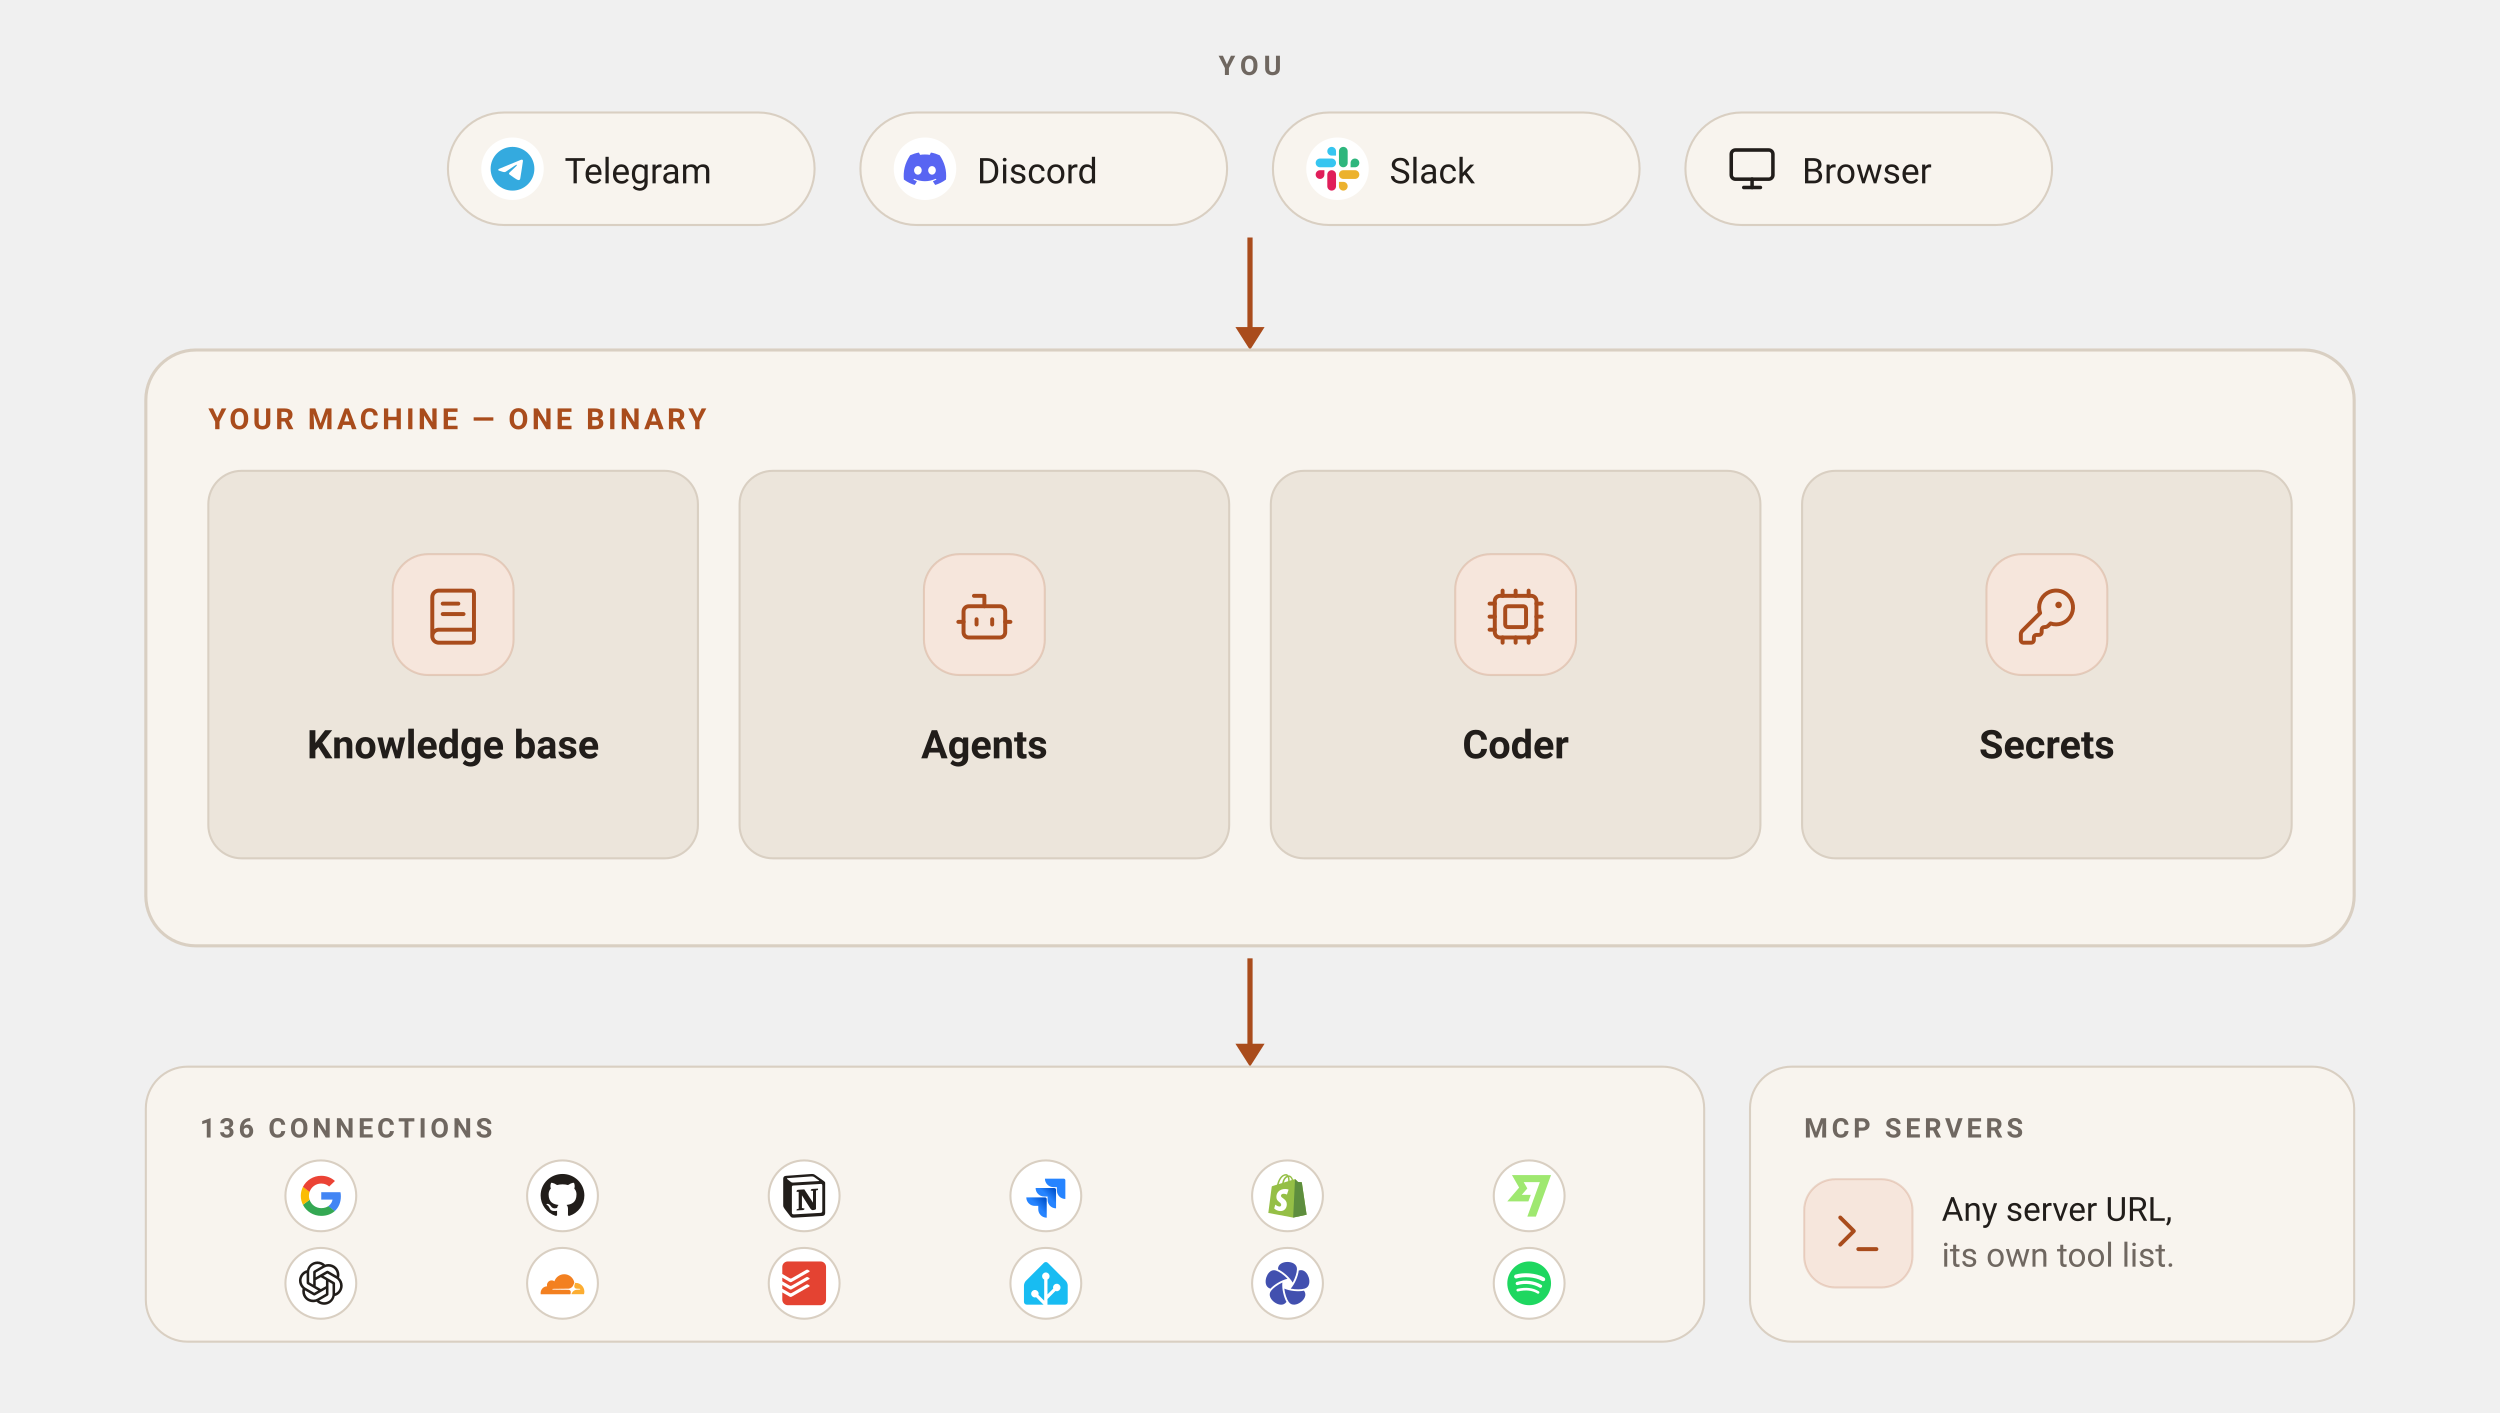
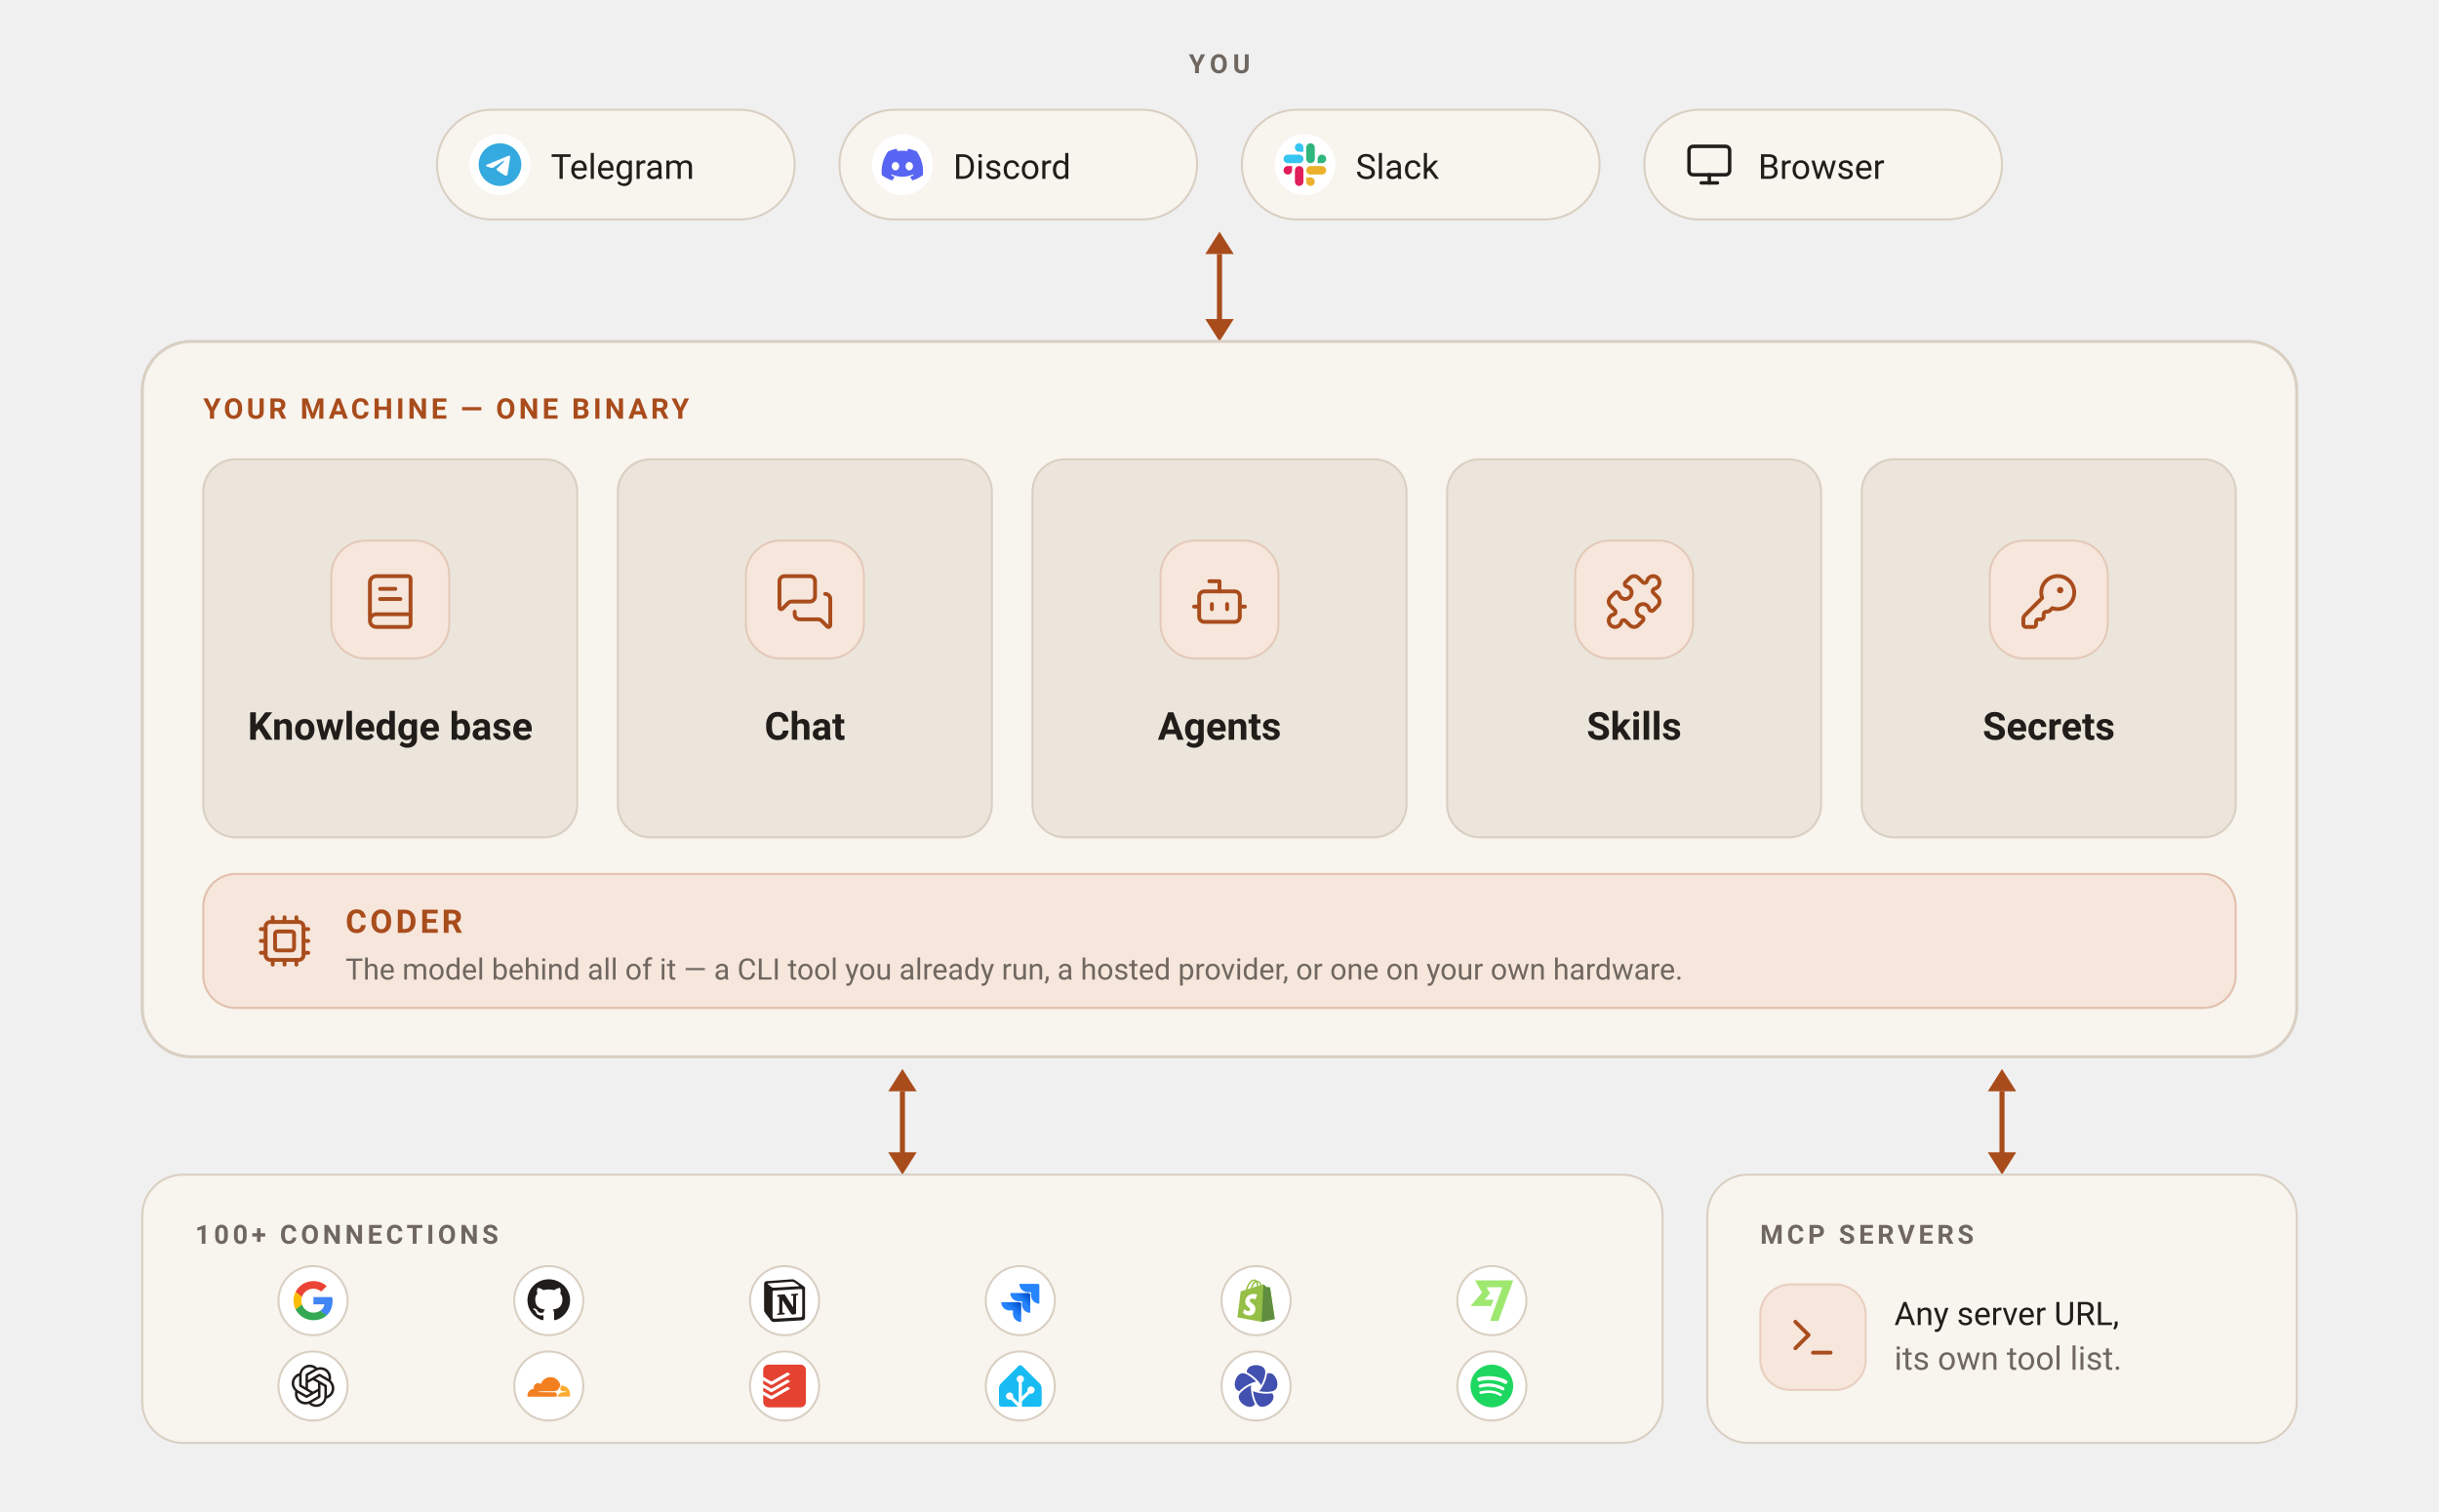
- <svg xmlns="http://www.w3.org/2000/svg" xmlns:xlink="http://www.w3.org/1999/xlink" viewBox="0 0 1200 678" width="1200" height="678" role="img" aria-labelledby="rookery-architecture-telegram-di">
+ <svg xmlns="http://www.w3.org/2000/svg" xmlns:xlink="http://www.w3.org/1999/xlink" viewBox="0 0 1200 744" width="1200" height="744" role="img" aria-labelledby="rookery-architecture-telegram-di">
  <g font-family="ui-sans-serif, system-ui, -apple-system, 'Segoe UI', Roboto, Helvetica, Arial, sans-serif">
    <text x="600" y="36" font-size="13" fill="#6f6760" font-weight="600" text-anchor="middle" letter-spacing="2.4">YOU</text>
    <rect x="215" y="54" width="176" height="54" rx="27.0" fill="#f8f4ee" stroke="#d9cfc2" />
    <circle cx="246" cy="81.0" r="15" fill="#ffffff" />
    <g transform="translate(235.5 70.5) scale(0.042)" color="#211d1a" fill="none">
      <path d="M250 500c138.071 0 250-111.929 250-250S388.071 0 250 0 0 111.929 0 250s111.929 250 250 250z" fill="#34aadf" />
      <path d="M104.047 247.832s125-51.3 168.352-69.364c16.619-7.225 72.977-30.347 72.977-30.347s26.012-10.115 23.844 14.451c-.723 10.116-6.503 45.52-12.283 83.815-8.671 54.191-18.064 113.439-18.064 113.439s-1.445 16.619-13.728 19.509-32.515-10.115-36.127-13.006c-2.891-2.167-54.191-34.682-72.977-50.578-5.058-4.335-10.838-13.005.722-23.121 26.012-23.844 57.081-53.468 75.867-72.254 8.671-8.671 17.341-28.902-18.786-4.336-51.3 35.405-101.878 68.642-101.878 68.642s-11.561 7.225-33.237.722c-21.677-6.502-46.966-15.173-46.966-15.173s-17.34-10.838 12.284-22.399z" fill="#fff" />
    </g>
    <text x="271" y="88" font-size="17" fill="#211d1a">Telegram</text>
    <rect x="413" y="54" width="176" height="54" rx="27.0" fill="#f8f4ee" stroke="#d9cfc2" />
    <circle cx="444" cy="81.0" r="15" fill="#ffffff" />
    <g transform="translate(433.77 73.23) scale(0.02549)" color="#211d1a">
      <path d="m678.27 51.62c90.35 132.84 134.97 282.68 118.29 455.18-.07.73-.45 1.4-1.05 1.84-68.42 50.24-134.71 80.73-200.07 100.95a2.55 2.55 0 0 1 -2.81-.95c-15.1-21.01-28.82-43.16-40.84-66.42-.69-1.37-.06-3.02 1.36-3.56 21.79-8.21 42.51-18.05 62.44-29.7 1.57-.92 1.67-3.17.22-4.25-4.23-3.14-8.42-6.44-12.43-9.74-.75-.61-1.76-.73-2.61-.32-129.39 59.75-271.13 59.75-402.05 0-.85-.38-1.86-.25-2.59.35-4 3.3-8.2 6.57-12.39 9.71-1.45 1.08-1.33 3.33.25 4.25 19.93 11.43 40.65 21.49 62.41 29.74 1.41.54 2.08 2.15 1.38 3.52-11.76 23.29-25.48 45.44-40.86 66.45-.67.85-1.77 1.24-2.81.92-65.05-20.22-131.34-50.71-199.76-100.95-.57-.44-.98-1.14-1.04-1.87-13.94-149.21 14.47-300.29 118.18-455.18.25-.41.63-.73 1.07-.92 51.03-23.42 105.7-40.65 162.84-50.49 1.04-.16 2.08.32 2.62 1.24 7.06 12.5 15.13 28.53 20.59 41.63 60.23-9.2 121.4-9.2 182.89 0 5.46-12.82 13.25-29.13 20.28-41.63a2.47 2.47 0 0 1 2.62-1.24c57.17 9.87 111.84 27.1 162.83 50.49.45.19.82.51 1.04.95zm-339.04 283.7c.63-44.11-31.53-80.61-71.9-80.61-40.04 0-71.89 36.18-71.89 80.61 0 44.42 32.48 80.6 71.89 80.6 40.05 0 71.9-36.18 71.9-80.6zm265.82 0c.63-44.11-31.53-80.61-71.89-80.61-40.05 0-71.9 36.18-71.9 80.61 0 44.42 32.48 80.6 71.9 80.6 40.36 0 71.89-36.18 71.89-80.6z" fill="#5865f2" />
    </g>
    <text x="469" y="88" font-size="17" fill="#211d1a">Discord</text>
    <rect x="611" y="54" width="176" height="54" rx="27.0" fill="#f8f4ee" stroke="#d9cfc2" />
    <circle cx="642" cy="81.0" r="15" fill="#ffffff" />
    <g transform="translate(631.52 70.5) scale(0.00856)" color="#211d1a">
      <g clip-rule="evenodd" fill-rule="evenodd">
        <path d="m897.4 0c-135.3.1-244.8 109.9-244.7 245.2-.1 135.3 109.5 245.1 244.8 245.2h244.8v-245.1c.1-135.3-109.5-245.1-244.9-245.3.1 0 .1 0 0 0m0 654h-652.6c-135.3.1-244.9 109.9-244.8 245.2-.2 135.3 109.4 245.1 244.7 245.3h652.7c135.3-.1 244.9-109.9 244.8-245.2.1-135.4-109.5-245.2-244.8-245.3z" fill="#36c5f0" />
        <path d="m2447.6 899.2c.1-135.3-109.5-245.1-244.8-245.2-135.3.1-244.9 109.9-244.8 245.2v245.3h244.8c135.3-.1 244.9-109.9 244.8-245.3zm-652.7 0v-654c.1-135.2-109.4-245-244.7-245.2-135.3.1-244.9 109.9-244.8 245.2v654c-.2 135.3 109.4 245.1 244.7 245.3 135.3-.1 244.9-109.9 244.8-245.3z" fill="#2eb67d" />
        <path d="m1550.1 2452.5c135.3-.1 244.9-109.9 244.8-245.2.1-135.3-109.5-245.1-244.8-245.2h-244.8v245.2c-.1 135.2 109.5 245 244.8 245.2zm0-654.1h652.7c135.3-.1 244.9-109.9 244.8-245.2.2-135.3-109.4-245.1-244.7-245.3h-652.7c-135.3.1-244.9 109.9-244.8 245.2-.1 135.4 109.4 245.2 244.7 245.3z" fill="#ecb22e" />
        <path d="m0 1553.2c-.1 135.3 109.5 245.1 244.8 245.2 135.3-.1 244.9-109.9 244.8-245.2v-245.2h-244.8c-135.3.1-244.9 109.9-244.8 245.2zm652.7 0v654c-.2 135.3 109.4 245.1 244.7 245.3 135.3-.1 244.9-109.9 244.8-245.2v-653.9c.2-135.3-109.4-245.1-244.7-245.3-135.4 0-244.9 109.8-244.8 245.1 0 0 0 .1 0 0" fill="#e01e5a" />
      </g>
    </g>
    <text x="667" y="88" font-size="17" fill="#211d1a">Slack</text>
    <rect x="809" y="54" width="176" height="54" rx="27.0" fill="#f8f4ee" stroke="#d9cfc2" />
    <g transform="translate(829 69) scale(1)" fill="none" stroke="#211d1a" color="#211d1a" stroke-width="1.700" stroke-linecap="round" stroke-linejoin="round">
      <rect width="20" height="14" x="2" y="3" rx="2" />
      <line x1="8" x2="16" y1="21" y2="21" />
      <line x1="12" x2="12" y1="17" y2="21" />
    </g>
    <text x="865" y="88" font-size="17" fill="#211d1a">Browser</text>
-     <path d="M600 114V159" stroke="#a94c1c" stroke-width="2.5" />
-     <path d="M593 157l7 11 7-11z" fill="#a94c1c" />
-     <rect x="70" y="168" width="1060" height="286" rx="24" fill="#f8f4ee" stroke="#d9cfc2" stroke-width="1.5" />
+     <path d="M600 125V159" stroke="#a94c1c" stroke-width="2.5" />
+     <path d="M593 157l7 11 7 -11z" fill="#a94c1c" />
+     <path d="M593 125l7 -11 7 11z" fill="#a94c1c" />
+     <rect x="70" y="168" width="1060" height="352" rx="24" fill="#f8f4ee" stroke="#d9cfc2" stroke-width="1.5" />
    <text x="100" y="206" font-size="14" fill="#a94c1c" font-weight="600" letter-spacing="1.6">YOUR MACHINE — ONE BINARY</text>
-     <rect x="100" y="226" width="235" height="186" rx="16" fill="#ece5db" stroke="#d9cfc2" />
-     <rect x="188.5" y="266" width="58" height="58" rx="17" fill="#f6e6dc" stroke="#a94c1c" stroke-opacity="0.18" />
-     <g transform="translate(202.5 281) scale(1.25)" fill="none" stroke="#a94c1c" color="#a94c1c" stroke-width="1.520" stroke-linecap="round" stroke-linejoin="round">
+     <rect x="100" y="226" width="184" height="186" rx="16" fill="#ece5db" stroke="#d9cfc2" />
+     <rect x="163" y="266" width="58" height="58" rx="17" fill="#f6e6dc" stroke="#a94c1c" stroke-opacity="0.18" />
+     <g transform="translate(177 281) scale(1.25)" fill="none" stroke="#a94c1c" color="#a94c1c" stroke-width="1.520" stroke-linecap="round" stroke-linejoin="round">
      <path d="M4 19.5v-15A2.5 2.5 0 0 1 6.5 2H19a1 1 0 0 1 1 1v18a1 1 0 0 1-1 1H6.5a1 1 0 0 1 0-5H20" />
      <path d="M8 11h8" />
      <path d="M8 7h6" />
    </g>
-     <text x="217.5" y="364" font-size="19" fill="#211d1a" font-weight="600" text-anchor="middle">Knowledge base</text>
-     <rect x="355" y="226" width="235" height="186" rx="16" fill="#ece5db" stroke="#d9cfc2" />
-     <rect x="443.5" y="266" width="58" height="58" rx="17" fill="#f6e6dc" stroke="#a94c1c" stroke-opacity="0.18" />
-     <g transform="translate(457.5 281) scale(1.25)" fill="none" stroke="#a94c1c" color="#a94c1c" stroke-width="1.520" stroke-linecap="round" stroke-linejoin="round">
+     <text x="192" y="364" font-size="19" fill="#211d1a" font-weight="600" text-anchor="middle">Knowledge base</text>
+     <rect x="304" y="226" width="184" height="186" rx="16" fill="#ece5db" stroke="#d9cfc2" />
+     <rect x="367" y="266" width="58" height="58" rx="17" fill="#f6e6dc" stroke="#a94c1c" stroke-opacity="0.18" />
+     <g transform="translate(381 281) scale(1.25)" fill="none" stroke="#a94c1c" color="#a94c1c" stroke-width="1.520" stroke-linecap="round" stroke-linejoin="round">
+       <path d="M16 10a2 2 0 0 1-2 2H6.828a2 2 0 0 0-1.414.586l-2.202 2.202A.71.71 0 0 1 2 14.286V4a2 2 0 0 1 2-2h10a2 2 0 0 1 2 2z" />
+       <path d="M20 9a2 2 0 0 1 2 2v10.286a.71.71 0 0 1-1.212.502l-2.202-2.202A2 2 0 0 0 17.172 19H10a2 2 0 0 1-2-2v-1" />
+     </g>
+     <text x="396" y="364" font-size="19" fill="#211d1a" font-weight="600" text-anchor="middle">Chat</text>
+     <rect x="508" y="226" width="184" height="186" rx="16" fill="#ece5db" stroke="#d9cfc2" />
+     <rect x="571" y="266" width="58" height="58" rx="17" fill="#f6e6dc" stroke="#a94c1c" stroke-opacity="0.18" />
+     <g transform="translate(585 281) scale(1.25)" fill="none" stroke="#a94c1c" color="#a94c1c" stroke-width="1.520" stroke-linecap="round" stroke-linejoin="round">
      <path d="M12 8V4H8" />
      <rect width="16" height="12" x="4" y="8" rx="2" />
      <path d="M2 14h2" />
      <path d="M20 14h2" />
      <path d="M15 13v2" />
      <path d="M9 13v2" />
    </g>
-     <text x="472.5" y="364" font-size="19" fill="#211d1a" font-weight="600" text-anchor="middle">Agents</text>
-     <rect x="610" y="226" width="235" height="186" rx="16" fill="#ece5db" stroke="#d9cfc2" />
-     <rect x="698.5" y="266" width="58" height="58" rx="17" fill="#f6e6dc" stroke="#a94c1c" stroke-opacity="0.18" />
-     <g transform="translate(712.5 281) scale(1.25)" fill="none" stroke="#a94c1c" color="#a94c1c" stroke-width="1.520" stroke-linecap="round" stroke-linejoin="round">
+     <text x="600" y="364" font-size="19" fill="#211d1a" font-weight="600" text-anchor="middle">Agents</text>
+     <rect x="712" y="226" width="184" height="186" rx="16" fill="#ece5db" stroke="#d9cfc2" />
+     <rect x="775" y="266" width="58" height="58" rx="17" fill="#f6e6dc" stroke="#a94c1c" stroke-opacity="0.18" />
+     <g transform="translate(789 281) scale(1.25)" fill="none" stroke="#a94c1c" color="#a94c1c" stroke-width="1.520" stroke-linecap="round" stroke-linejoin="round">
+       <path d="M15.39 4.39a1 1 0 0 0 1.68-.474 2.5 2.5 0 1 1 3.014 3.015 1 1 0 0 0-.474 1.68l1.683 1.682a2.414 2.414 0 0 1 0 3.414L19.61 15.39a1 1 0 0 1-1.68-.474 2.5 2.5 0 1 0-3.014 3.015 1 1 0 0 1 .474 1.68l-1.683 1.682a2.414 2.414 0 0 1-3.414 0L8.61 19.61a1 1 0 0 0-1.68.474 2.5 2.5 0 1 1-3.014-3.015 1 1 0 0 0 .474-1.68l-1.683-1.682a2.414 2.414 0 0 1 0-3.414L4.39 8.61a1 1 0 0 1 1.68.474 2.5 2.5 0 1 0 3.014-3.015 1 1 0 0 1-.474-1.68l1.683-1.682a2.414 2.414 0 0 1 3.414 0z" />
+     </g>
+     <text x="804" y="364" font-size="19" fill="#211d1a" font-weight="600" text-anchor="middle">Skills</text>
+     <rect x="916" y="226" width="184" height="186" rx="16" fill="#ece5db" stroke="#d9cfc2" />
+     <rect x="979" y="266" width="58" height="58" rx="17" fill="#f6e6dc" stroke="#a94c1c" stroke-opacity="0.18" />
+     <g transform="translate(993 281) scale(1.25)" fill="none" stroke="#a94c1c" color="#a94c1c" stroke-width="1.520" stroke-linecap="round" stroke-linejoin="round">
+       <path d="M2.586 17.414A2 2 0 0 0 2 18.828V21a1 1 0 0 0 1 1h3a1 1 0 0 0 1-1v-1a1 1 0 0 1 1-1h1a1 1 0 0 0 1-1v-1a1 1 0 0 1 1-1h.172a2 2 0 0 0 1.414-.586l.814-.814a6.5 6.5 0 1 0-4-4z" />
+       <circle cx="16.5" cy="7.5" r=".5" fill="currentColor" />
+     </g>
+     <text x="1008" y="364" font-size="19" fill="#211d1a" font-weight="600" text-anchor="middle">Secrets</text>
+     <rect x="100" y="430" width="1000" height="66" rx="16" fill="#f6e6dc" stroke="#a94c1c" stroke-opacity="0.28" />
+     <g transform="translate(126 449) scale(1.1667)" fill="none" stroke="#a94c1c" color="#a94c1c" stroke-width="1.629" stroke-linecap="round" stroke-linejoin="round">
      <path d="M12 20v2" />
      <path d="M12 2v2" />
      <path d="M17 20v2" />
      <path d="M17 2v2" />
      <path d="M2 12h2" />
      <path d="M2 17h2" />
      <path d="M2 7h2" />
      <path d="M20 12h2" />
      <path d="M20 17h2" />
      <path d="M20 7h2" />
      <path d="M7 20v2" />
      <path d="M7 2v2" />
      <rect x="4" y="4" width="16" height="16" rx="2" />
      <rect x="8" y="8" width="8" height="8" rx="1" />
    </g>
-     <text x="727.5" y="364" font-size="19" fill="#211d1a" font-weight="600" text-anchor="middle">Coder</text>
-     <rect x="865" y="226" width="235" height="186" rx="16" fill="#ece5db" stroke="#d9cfc2" />
-     <rect x="953.5" y="266" width="58" height="58" rx="17" fill="#f6e6dc" stroke="#a94c1c" stroke-opacity="0.18" />
-     <g transform="translate(967.5 281) scale(1.25)" fill="none" stroke="#a94c1c" color="#a94c1c" stroke-width="1.520" stroke-linecap="round" stroke-linejoin="round">
-       <path d="M2.586 17.414A2 2 0 0 0 2 18.828V21a1 1 0 0 0 1 1h3a1 1 0 0 0 1-1v-1a1 1 0 0 1 1-1h1a1 1 0 0 0 1-1v-1a1 1 0 0 1 1-1h.172a2 2 0 0 0 1.414-.586l.814-.814a6.5 6.5 0 1 0-4-4z" />
-       <circle cx="16.5" cy="7.5" r=".5" fill="currentColor" />
-     </g>
-     <text x="982.5" y="364" font-size="19" fill="#211d1a" font-weight="600" text-anchor="middle">Secrets</text>
-     <path d="M600 460V503" stroke="#a94c1c" stroke-width="2.5" />
-     <path d="M593 501l7 11 7-11z" fill="#a94c1c" />
-     <rect x="70" y="512" width="748" height="132" rx="20" fill="#f8f4ee" stroke="#d9cfc2" />
-     <text x="96" y="546" font-size="13" fill="#6f6760" font-weight="600" letter-spacing="1.8">136 CONNECTIONS</text>
-     <circle cx="154" cy="574" r="17" fill="#ffffff" stroke="#d9cfc2" />
-     <g transform="translate(143.5 563.5) scale(0.875)" color="#211d1a">
+     <text x="170" y="459" font-size="16" fill="#a94c1c" font-weight="600" letter-spacing="1.6">CODER</text>
+     <text x="170" y="482" font-size="14.5" fill="#6f6760">The model behind all of it — a CLI tool you already run, a hosted provider, or one on your own hardware.</text>
+     <path d="M444 537V569" stroke="#a94c1c" stroke-width="2.5" />
+     <path d="M437 567l7 11 7 -11z" fill="#a94c1c" />
+     <path d="M437 537l7 -11 7 11z" fill="#a94c1c" />
+     <path d="M985 537V569" stroke="#a94c1c" stroke-width="2.5" />
+     <path d="M978 567l7 11 7 -11z" fill="#a94c1c" />
+     <path d="M978 537l7 -11 7 11z" fill="#a94c1c" />
+     <rect x="70" y="578" width="748" height="132" rx="20" fill="#f8f4ee" stroke="#d9cfc2" />
+     <text x="96" y="612" font-size="13" fill="#6f6760" font-weight="600" letter-spacing="1.8">100+ CONNECTIONS</text>
+     <circle cx="154" cy="640" r="17" fill="#ffffff" stroke="#d9cfc2" />
+     <g transform="translate(143.5 629.5) scale(0.875)" color="#211d1a">
      <path d="M23 12.245c0-.905-.075-1.565-.236-2.25h-10.54v4.083h6.186c-.124 1.014-.797 2.542-2.294 3.569l-.021.136 3.332 2.53.23.022C21.779 18.417 23 15.593 23 12.245z" fill="#4285F4" />
      <path d="M12.225 23c3.03 0 5.574-.978 7.433-2.665l-3.542-2.688c-.948.648-2.22 1.1-3.891 1.1a6.745 6.745 0 01-6.386-4.572l-.132.011-3.465 2.628-.045.124C4.043 20.531 7.835 23 12.225 23z" fill="#34A853" />
      <path d="M5.84 14.175A6.65 6.65 0 015.463 12c0-.758.138-1.491.361-2.175l-.006-.147-3.508-2.67-.115.054A10.831 10.831 0 001 12c0 1.772.436 3.447 1.197 4.938l3.642-2.763z" fill="#FBBC05" />
      <path d="M12.225 5.253c2.108 0 3.529.892 4.34 1.638l3.167-3.031C17.787 2.088 15.255 1 12.225 1 7.834 1 4.043 3.469 2.197 7.062l3.63 2.763a6.77 6.77 0 016.398-4.572z" fill="#EB4335" />
    </g>
-     <circle cx="270" cy="574" r="17" fill="#ffffff" stroke="#d9cfc2" />
-     <g transform="translate(259.5 563.5) scale(0.875)" color="#211d1a" fill="currentColor" fill-rule="evenodd">
+     <circle cx="270" cy="640" r="17" fill="#ffffff" stroke="#d9cfc2" />
+     <g transform="translate(259.5 629.5) scale(0.875)" color="#211d1a" fill="currentColor" fill-rule="evenodd">
      <path d="M12 0c6.63 0 12 5.276 12 11.79-.001 5.067-3.29 9.567-8.175 11.187-.6.118-.825-.25-.825-.56 0-.398.015-1.665.015-3.242 0-1.105-.375-1.813-.81-2.181 2.67-.295 5.475-1.297 5.475-5.822 0-1.297-.465-2.344-1.23-3.169.12-.295.54-1.503-.12-3.125 0 0-1.005-.324-3.3 1.209a11.32 11.32 0 00-3-.398c-1.02 0-2.04.133-3 .398-2.295-1.518-3.3-1.209-3.3-1.209-.66 1.622-.24 2.83-.12 3.125-.765.825-1.23 1.887-1.23 3.169 0 4.51 2.79 5.527 5.46 5.822-.345.294-.66.81-.765 1.577-.69.31-2.415.81-3.495-.973-.225-.354-.9-1.223-1.845-1.209-1.005.015-.405.56.015.781.51.28 1.095 1.327 1.23 1.666.24.663 1.02 1.93 4.035 1.385 0 .988.015 1.916.015 2.196 0 .31-.225.664-.825.56C3.303 21.374-.003 16.867 0 11.791 0 5.276 5.37 0 12 0z" />
    </g>
-     <circle cx="386" cy="574" r="17" fill="#ffffff" stroke="#d9cfc2" />
-     <g transform="translate(375.5 563.5) scale(0.875)" color="#211d1a" fill="currentColor" fill-rule="evenodd">
+     <circle cx="386" cy="640" r="17" fill="#ffffff" stroke="#d9cfc2" />
+     <g transform="translate(375.5 629.5) scale(0.875)" color="#211d1a" fill="currentColor" fill-rule="evenodd">
      <path clip-rule="evenodd" d="M15.257.055l-13.31.98C.874 1.128.5 1.83.5 2.667v14.559c0 .654.233 1.213.794 1.96l3.129 4.06c.513.653.98.794 1.962.745l15.457-.932c1.307-.093 1.681-.7 1.681-1.727V4.954c0-.53-.21-.684-.829-1.135l-.106-.078L18.34.755c-1.027-.746-1.45-.84-3.083-.7zm-8.521 4.63c-1.263.086-1.549.105-2.266-.477L2.647 2.76c-.186-.187-.092-.42.375-.466l12.796-.933c1.074-.094 1.634.28 2.054.606l2.195 1.587c.093.047.326.326.047.326l-13.216.794-.162.01zM5.263 21.193V7.287c0-.606.187-.886.748-.933l15.176-.886c.515-.047.748.28.748.886v13.81c0 .609-.093 1.122-.934 1.168l-14.523.84c-.842.047-1.215-.232-1.215-.98zm14.338-13.16c.093.422 0 .842-.422.89l-.699.139v10.264c-.608.327-1.168.513-1.635.513-.747 0-.934-.232-1.495-.932l-4.576-7.185v6.952l1.448.327s0 .84-1.169.84l-3.221.186c-.094-.187 0-.654.327-.747l.84-.232V9.853L7.832 9.76c-.093-.42.14-1.026.794-1.073l3.456-.232 4.763 7.279v-6.44l-1.214-.14c-.094-.513.28-.887.747-.933l3.223-.187z" />
    </g>
-     <circle cx="502" cy="574" r="17" fill="#ffffff" stroke="#d9cfc2" />
-     <g transform="translate(492.62 565.75) scale(0.07344)" color="#211d1a">
+     <circle cx="502" cy="640" r="17" fill="#ffffff" stroke="#d9cfc2" />
+     <g transform="translate(492.62 631.75) scale(0.07344)" color="#211d1a">
      <linearGradient id="jira-a">
        <stop offset=".18" stop-color="#0052cc" />
        <stop offset="1" stop-color="#2684ff" />
      </linearGradient>
      <linearGradient id="jira-b" x1="98.031%" x2="58.888%" xlink:href="#jira-a" y1=".161%" y2="40.766%" />
      <linearGradient id="jira-c" x1="100.665%" x2="55.402%" xlink:href="#jira-a" y1=".455%" y2="44.727%" />
      <path d="M244.658 0H121.707a55.502 55.502 0 0 0 55.502 55.502h22.649V77.37c.02 30.625 24.841 55.447 55.466 55.467V10.666C255.324 4.777 250.55 0 244.658 0z" fill="#2684ff" />
      <path d="M183.822 61.262H60.872c.019 30.625 24.84 55.447 55.466 55.467h22.649v21.938c.039 30.625 24.877 55.43 55.502 55.43V71.93c0-5.891-4.776-10.667-10.667-10.667z" fill="url(#jira-b)" />
      <path d="M122.951 122.489H0c0 30.653 24.85 55.502 55.502 55.502h22.72v21.867c.02 30.597 24.798 55.408 55.396 55.466V133.156c0-5.891-4.776-10.667-10.667-10.667z" fill="url(#jira-c)" />
    </g>
-     <circle cx="618" cy="574" r="17" fill="#ffffff" stroke="#d9cfc2" />
-     <g transform="translate(608.79 563.5) scale(0.07192)" color="#211d1a">
+     <circle cx="618" cy="640" r="17" fill="#ffffff" stroke="#d9cfc2" />
+     <g transform="translate(608.79 629.5) scale(0.07192)" color="#211d1a">
      <path d="M223.774 57.34c-.201-1.46-1.48-2.268-2.537-2.357-1.055-.088-23.383-1.743-23.383-1.743s-15.507-15.395-17.209-17.099c-1.703-1.703-5.029-1.185-6.32-.805-.19.056-3.388 1.043-8.678 2.68-5.18-14.906-14.322-28.604-30.405-28.604-.444 0-.901.018-1.358.044C129.31 3.407 123.644.779 118.75.779c-37.465 0-55.364 46.835-60.976 70.635-14.558 4.511-24.9 7.718-26.221 8.133-8.126 2.549-8.383 2.805-9.45 10.462C21.3 95.806.038 260.235.038 260.235l165.678 31.042 89.77-19.42S223.973 58.8 223.775 57.34zM156.49 40.848l-14.019 4.339c.005-.988.01-1.96.01-3.023 0-9.264-1.286-16.723-3.349-22.636 8.287 1.04 13.806 10.469 17.358 21.32zm-27.638-19.483c2.304 5.773 3.802 14.058 3.802 25.238 0 .572-.005 1.095-.01 1.624-9.117 2.824-19.024 5.89-28.953 8.966 5.575-21.516 16.025-31.908 25.161-35.828zm-11.131-10.537c1.617 0 3.246.549 4.805 1.622-12.007 5.65-24.877 19.88-30.312 48.297l-22.886 7.088C75.694 46.16 90.81 10.828 117.72 10.828z" fill="#95BF46" />
      <path d="M221.237 54.983c-1.055-.088-23.383-1.743-23.383-1.743s-15.507-15.395-17.209-17.099c-.637-.634-1.496-.959-2.394-1.099l-12.527 256.233 89.762-19.418S223.972 58.8 223.774 57.34c-.201-1.46-1.48-2.268-2.537-2.357" fill="#5E8E3E" />
      <path d="M135.242 104.585l-11.069 32.926s-9.698-5.176-21.586-5.176c-17.428 0-18.305 10.937-18.305 13.693 0 15.038 39.2 20.8 39.2 56.024 0 27.713-17.577 45.558-41.277 45.558-28.44 0-42.984-17.7-42.984-17.7l7.615-25.16s14.95 12.835 27.565 12.835c8.243 0 11.596-6.49 11.596-11.232 0-19.616-32.16-20.491-32.16-52.724 0-27.129 19.472-53.382 58.778-53.382 15.145 0 22.627 4.338 22.627 4.338" fill="#FFF" />
    </g>
-     <circle cx="734" cy="574" r="17" fill="#ffffff" stroke="#d9cfc2" />
-     <g transform="translate(723.5 563.5) scale(0.875)" color="#211d1a">
+     <circle cx="734" cy="640" r="17" fill="#ffffff" stroke="#d9cfc2" />
+     <g transform="translate(723.5 629.5) scale(0.875)" color="#211d1a">
      <path fill="#9FE870" d="M6.488 7.469 0 15.05h11.585l1.301-3.576H7.922l3.033-3.507.01-.092L8.993 4.48h8.873l-6.878 18.925h4.706L24 .595H2.543l3.945 6.874Z" />
    </g>
-     <circle cx="154" cy="616" r="17" fill="#ffffff" stroke="#d9cfc2" />
-     <g transform="translate(143.5 605.5) scale(0.875)" color="#211d1a" fill="currentColor" fill-rule="evenodd">
+     <circle cx="154" cy="682" r="17" fill="#ffffff" stroke="#d9cfc2" />
+     <g transform="translate(143.5 671.5) scale(0.875)" color="#211d1a" fill="currentColor" fill-rule="evenodd">
      <path d="M9.205 8.658v-2.26c0-.19.072-.333.238-.428l4.543-2.616c.619-.357 1.356-.523 2.117-.523 2.854 0 4.662 2.212 4.662 4.566 0 .167 0 .357-.024.547l-4.71-2.759a.797.797 0 00-.856 0l-5.97 3.473zm10.609 8.8V12.06c0-.333-.143-.57-.429-.737l-5.97-3.473 1.95-1.118a.433.433 0 01.476 0l4.543 2.617c1.309.76 2.189 2.378 2.189 3.948 0 1.808-1.07 3.473-2.76 4.163zM7.802 12.703l-1.95-1.142c-.167-.095-.239-.238-.239-.428V5.899c0-2.545 1.95-4.472 4.591-4.472 1 0 1.927.333 2.712.928L8.23 5.067c-.285.166-.428.404-.428.737v6.898zM12 15.128l-2.795-1.57v-3.33L12 8.658l2.795 1.57v3.33L12 15.128zm1.796 7.23c-1 0-1.927-.332-2.712-.927l4.686-2.712c.285-.166.428-.404.428-.737v-6.898l1.974 1.142c.167.095.238.238.238.428v5.233c0 2.545-1.974 4.472-4.614 4.472zm-5.637-5.303l-4.544-2.617c-1.308-.761-2.188-2.378-2.188-3.948A4.482 4.482 0 014.21 6.327v5.423c0 .333.143.571.428.738l5.947 3.449-1.95 1.118a.432.432 0 01-.476 0zm-.262 3.9c-2.688 0-4.662-2.021-4.662-4.519 0-.19.024-.38.047-.57l4.686 2.71c.286.167.571.167.856 0l5.97-3.448v2.26c0 .19-.07.333-.237.428l-4.543 2.616c-.619.357-1.356.523-2.117.523zm5.899 2.83a5.947 5.947 0 005.827-4.756C22.287 18.339 24 15.84 24 13.296c0-1.665-.713-3.282-1.998-4.448.119-.5.19-.999.19-1.498 0-3.401-2.759-5.947-5.946-5.947-.642 0-1.26.095-1.88.31A5.962 5.962 0 0010.205 0a5.947 5.947 0 00-5.827 4.757C1.713 5.447 0 7.945 0 10.49c0 1.666.713 3.283 1.998 4.448-.119.5-.19 1-.19 1.499 0 3.401 2.759 5.946 5.946 5.946.642 0 1.26-.095 1.88-.309a5.96 5.96 0 004.162 1.713z" />
    </g>
-     <circle cx="270" cy="616" r="17" fill="#ffffff" stroke="#d9cfc2" />
-     <g transform="translate(259.5 605.5) scale(0.875)" color="#211d1a">
+     <circle cx="270" cy="682" r="17" fill="#ffffff" stroke="#d9cfc2" />
+     <g transform="translate(259.5 671.5) scale(0.875)" color="#211d1a">
      <path d="M16.493 17.4c.135-.52.08-.983-.161-1.338-.215-.328-.592-.519-1.05-.519l-8.663-.109a.148.148 0 01-.135-.082c-.027-.054-.027-.109-.027-.163.027-.082.108-.164.189-.164l8.744-.11c1.05-.054 2.153-.9 2.556-1.937l.511-1.31c.027-.055.027-.11.027-.164C17.92 8.91 15.66 7 12.942 7c-2.503 0-4.628 1.638-5.381 3.903a2.432 2.432 0 00-1.803-.491c-1.21.109-2.153 1.092-2.287 2.32-.027.328 0 .628.054.9C1.56 13.688 0 15.326 0 17.319c0 .19.027.355.027.545 0 .082.08.137.161.137h15.983c.08 0 .188-.055.215-.164l.107-.437" fill="#F38020" />
      <path d="M19.238 11.75h-.242c-.054 0-.108.054-.135.109l-.35 1.2c-.134.52-.08.983.162 1.338.215.328.592.518 1.05.518l1.855.11c.054 0 .108.027.135.082.027.054.027.109.027.163-.027.082-.108.164-.188.164l-1.91.11c-1.05.054-2.153.9-2.557 1.937l-.134.355c-.027.055.026.137.107.137h6.592c.081 0 .162-.055.162-.137.107-.41.188-.846.188-1.31-.027-2.62-2.153-4.777-4.762-4.777" fill="#FCAD32" />
    </g>
-     <circle cx="386" cy="616" r="17" fill="#ffffff" stroke="#d9cfc2" />
-     <g transform="translate(375.5 605.5) scale(0.875)" color="#211d1a">
+     <circle cx="386" cy="682" r="17" fill="#ffffff" stroke="#d9cfc2" />
+     <g transform="translate(375.5 671.5) scale(0.875)" color="#211d1a">
      <path fill="#E44332" d="M21 0H3C1.35 0 0 1.35 0 3v3.858s3.854 2.24 4.098 2.38c.31.18.694.177 1.004 0 .26-.147 8.02-4.608 8.136-4.675.279-.161.58-.107.748-.01.164.097.606.348.84.48.232.134.221.502.013.622l-9.712 5.59c-.346.2-.69.204-1.048.002C3.478 10.907.998 9.463 0 8.882v2.02l4.098 2.38c.31.18.694.177 1.004 0 .26-.147 8.02-4.609 8.136-4.676.279-.16.58-.106.748-.008.164.096.606.347.84.48.232.133.221.5.013.62-.208.121-9.288 5.346-9.712 5.59-.346.2-.69.205-1.048.002C3.478 14.951.998 13.506 0 12.926v2.02l4.098 2.38c.31.18.694.177 1.004 0 .26-.147 8.02-4.609 8.136-4.676.279-.16.58-.106.748-.009.164.097.606.348.84.48.232.133.221.502.013.622l-9.712 5.59c-.346.199-.69.204-1.048.001C3.478 18.994.998 17.55 0 16.97V21c0 1.65 1.35 3 3 3h18c1.65 0 3-1.35 3-3V3c0-1.65-1.35-3-3-3z" />
    </g>
-     <circle cx="502" cy="616" r="17" fill="#ffffff" stroke="#d9cfc2" />
-     <g transform="translate(491.5 605.5) scale(0.875)" color="#211d1a">
+     <circle cx="502" cy="682" r="17" fill="#ffffff" stroke="#d9cfc2" />
+     <g transform="translate(491.5 671.5) scale(0.875)" color="#211d1a">
      <path fill="#18BCF2" d="M22.939 10.627 13.061.749a1.505 1.505 0 0 0-2.121 0l-9.879 9.878C.478 11.21 0 12.363 0 13.187v9c0 .826.675 1.5 1.5 1.5h9.227l-4.063-4.062a2.034 2.034 0 0 1-.664.113c-1.13 0-2.05-.92-2.05-2.05s.92-2.05 2.05-2.05 2.05.92 2.05 2.05c0 .233-.041.456-.113.665l3.163 3.163V9.928a2.05 2.05 0 0 1-1.15-1.84c0-1.13.92-2.05 2.05-2.05s2.05.92 2.05 2.05a2.05 2.05 0 0 1-1.15 1.84v8.127l3.146-3.146A2.051 2.051 0 0 1 18 12.239c1.13 0 2.05.92 2.05 2.05s-.92 2.05-2.05 2.05c-.25 0-.488-.047-.709-.13L12.9 20.602v3.088h9.6c.825 0 1.5-.675 1.5-1.5v-9c0-.825-.477-1.977-1.061-2.561z" />
    </g>
-     <circle cx="618" cy="616" r="17" fill="#ffffff" stroke="#d9cfc2" />
-     <g transform="translate(607.5 605.5) scale(0.875)" color="#211d1a">
+     <circle cx="618" cy="682" r="17" fill="#ffffff" stroke="#d9cfc2" />
+     <g transform="translate(607.5 671.5) scale(0.875)" color="#211d1a">
      <path fill="#4250AF" d="M11.986.27c-2.409 0-5.207 1.091-5.207 3.895v.152c1.343.597 2.935 1.663 4.412 2.971 1.571 1.391 2.837 2.882 3.652 4.287 1.4-2.503 2.336-5.478 2.348-7.373V4.164c0-2.804-2.796-3.895-5.205-3.895m7.512 4.49c-.378-.008-.775.05-1.191.185-.037.012-.086.028-.144.047-.152 1.461-.676 3.304-1.463 5.113-.837 1.924-1.863 3.59-2.947 4.799 2.813.558 5.931.527 7.736-.047.013-.004.025-.006.035-.01 2.667-.867 2.84-3.864 2.096-6.154-.628-1.933-2.081-3.89-4.121-3.934m-14.996.039C2.462 4.842 1.009 6.797.381 8.73c-.744 2.291-.571 5.288 2.096 6.154l.144.047c.982-1.093 2.487-2.276 4.188-3.277 1.809-1.065 3.619-1.808 5.207-2.148-1.948-2.105-4.488-3.913-6.287-4.51l-.035-.012c-.417-.135-.814-.194-1.191-.186m4.672 6.758c-2.604 1.202-5.109 3.06-6.232 4.586l-.021.029c-1.648 2.268-.027 4.795 1.922 6.211 1.949 1.416 4.852 2.176 6.5-.092.023-.031.054-.071.09-.121-.736-1.272-1.396-3.072-1.822-4.998-.453-2.049-.602-4-.436-5.615m1.072 3.338c.339 2.848 1.331 5.804 2.436 7.344l.021.029c1.648 2.268 4.551 1.508 6.5.092 1.949-1.416 3.57-3.943 1.922-6.211-.023-.031-.052-.073-.088-.123-1.437.307-3.352.379-5.316.189-2.089-.202-3.99-.662-5.475-1.32" />
    </g>
-     <circle cx="734" cy="616" r="17" fill="#ffffff" stroke="#d9cfc2" />
-     <g transform="translate(723.5 605.5) scale(0.875)" color="#211d1a">
+     <circle cx="734" cy="682" r="17" fill="#ffffff" stroke="#d9cfc2" />
+     <g transform="translate(723.5 671.5) scale(0.875)" color="#211d1a">
      <path fill="#1ED760" d="M12 0C5.4 0 0 5.4 0 12s5.4 12 12 12 12-5.4 12-12S18.66 0 12 0zm5.521 17.34c-.24.359-.66.48-1.021.24-2.82-1.74-6.36-2.101-10.561-1.141-.418.122-.779-.179-.899-.539-.12-.421.18-.78.54-.9 4.56-1.021 8.52-.6 11.64 1.32.42.18.479.659.301 1.02zm1.44-3.3c-.301.42-.841.6-1.262.3-3.239-1.98-8.159-2.58-11.939-1.38-.479.12-1.02-.12-1.14-.6-.12-.48.12-1.021.6-1.141C9.6 9.9 15 10.561 18.72 12.84c.361.181.54.78.241 1.2zm.12-3.36C15.24 8.4 8.82 8.16 5.16 9.301c-.6.179-1.2-.181-1.38-.721-.18-.601.18-1.2.72-1.381 4.26-1.26 11.28-1.02 15.721 1.621.539.3.719 1.02.419 1.56-.299.421-1.02.599-1.559.3z" />
    </g>
-     <rect x="840" y="512" width="290" height="132" rx="20" fill="#f8f4ee" stroke="#d9cfc2" />
-     <text x="866" y="546" font-size="13" fill="#6f6760" font-weight="600" letter-spacing="1.8">MCP SERVERS</text>
-     <rect x="866" y="566" width="52" height="52" rx="15" fill="#f6e6dc" stroke="#a94c1c" stroke-opacity="0.18" />
-     <g transform="translate(879 579) scale(1.0833)" fill="none" stroke="#a94c1c" color="#a94c1c" stroke-width="1.754" stroke-linecap="round" stroke-linejoin="round">
+     <rect x="840" y="578" width="290" height="132" rx="20" fill="#f8f4ee" stroke="#d9cfc2" />
+     <text x="866" y="612" font-size="13" fill="#6f6760" font-weight="600" letter-spacing="1.8">MCP SERVERS</text>
+     <rect x="866" y="632" width="52" height="52" rx="15" fill="#f6e6dc" stroke="#a94c1c" stroke-opacity="0.18" />
+     <g transform="translate(879 645) scale(1.0833)" fill="none" stroke="#a94c1c" color="#a94c1c" stroke-width="1.754" stroke-linecap="round" stroke-linejoin="round">
      <path d="M12 19h8" />
      <path d="m4 17 6-6-6-6" />
    </g>
-     <text x="932" y="586" font-size="16" fill="#211d1a">Any server URL,</text>
-     <text x="932" y="608" font-size="16" fill="#6f6760">its own tool list.</text>
+     <text x="932" y="652" font-size="16" fill="#211d1a">Any server URL,</text>
+     <text x="932" y="674" font-size="16" fill="#6f6760">its own tool list.</text>
  </g>
</svg>
